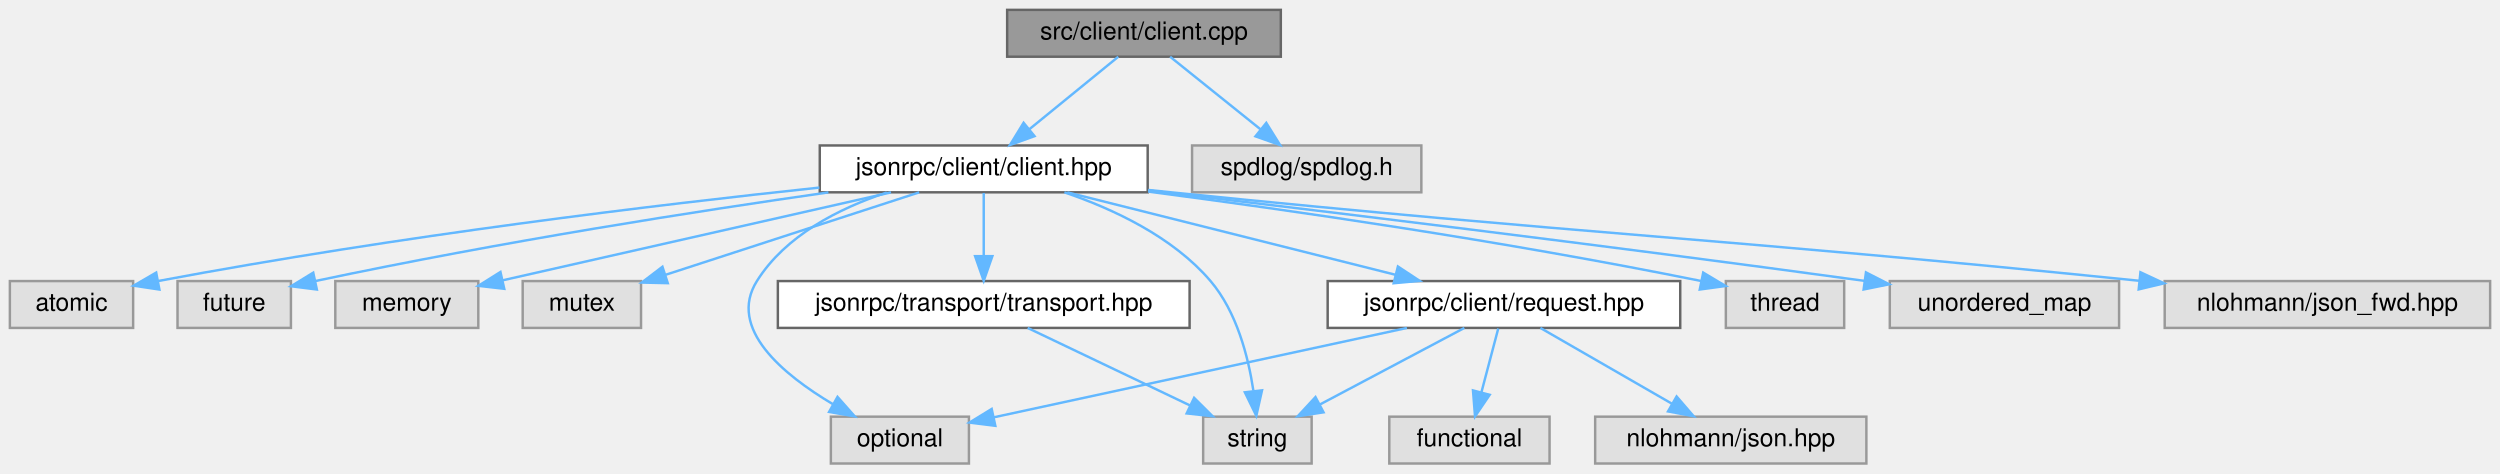
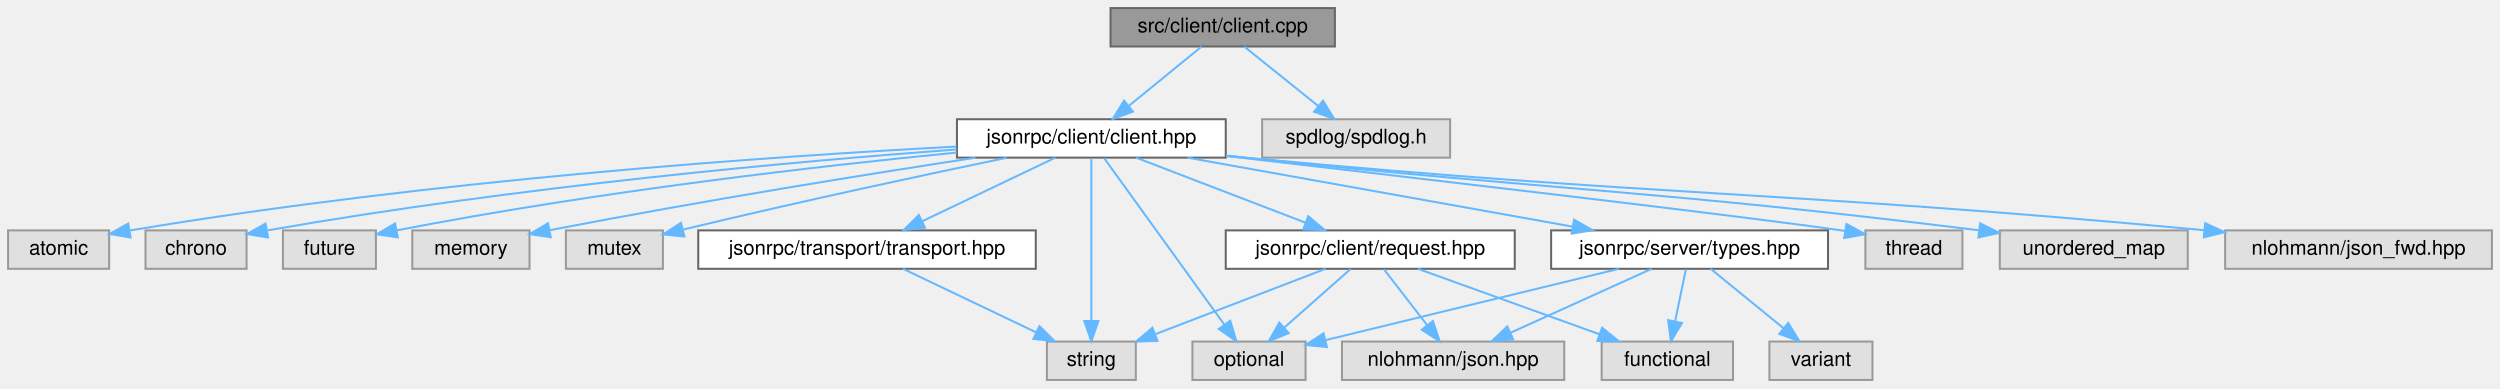
- <svg xmlns="http://www.w3.org/2000/svg" xmlns:xlink="http://www.w3.org/1999/xlink" width="1014pt" height="192pt" viewBox="0.00 0.00 1014.00 192.00">
+ <svg xmlns="http://www.w3.org/2000/svg" xmlns:xlink="http://www.w3.org/1999/xlink" width="1237pt" height="192pt" viewBox="0.00 0.00 1237.00 192.00">
  <g id="graph0" class="graph" transform="scale(1 1) rotate(0) translate(4 188)">
    <g id="Node000001" class="node">
      <g id="a_Node000001">
        <a xlink:title=" ">
-           <polygon fill="#999999" stroke="#666666" points="515.5,-184 404.5,-184 404.5,-165 515.5,-165 515.5,-184" />
-           <text text-anchor="middle" x="460" y="-172" font-family="Helvetica,sans-Serif" font-size="10.00">src/client/client.cpp</text>
+           <polygon fill="#999999" stroke="#666666" points="656.5,-184 545.5,-184 545.5,-165 656.5,-165 656.5,-184" />
+           <text text-anchor="middle" x="601" y="-172" font-family="Helvetica,sans-Serif" font-size="10.00">src/client/client.cpp</text>
        </a>
      </g>
    </g>
    <g id="Node000002" class="node">
      <g id="a_Node000002">
        <a xlink:href="client_8hpp.html" target="_top" xlink:title=" ">
-           <polygon fill="white" stroke="#666666" points="461.5,-129 328.5,-129 328.5,-110 461.5,-110 461.5,-129" />
-           <text text-anchor="middle" x="395" y="-117" font-family="Helvetica,sans-Serif" font-size="10.00">jsonrpc/client/client.hpp</text>
+           <polygon fill="white" stroke="#666666" points="602.5,-129 469.5,-129 469.5,-110 602.5,-110 602.5,-129" />
+           <text text-anchor="middle" x="536" y="-117" font-family="Helvetica,sans-Serif" font-size="10.00">jsonrpc/client/client.hpp</text>
        </a>
      </g>
    </g>
    <g id="edge1_Node000001_Node000002" class="edge">
      <g id="a_edge1_Node000001_Node000002">
        <a xlink:title=" ">
-           <path fill="none" stroke="#63b8ff" d="M449.56,-164.98C439.85,-157.07 425.18,-145.11 413.5,-135.58" />
-           <polygon fill="#63b8ff" stroke="#63b8ff" points="415.6,-132.78 405.63,-129.17 411.17,-138.2 415.6,-132.78" />
+           <path fill="none" stroke="#63b8ff" d="M590.56,-164.98C580.85,-157.07 566.18,-145.11 554.5,-135.58" />
+           <polygon fill="#63b8ff" stroke="#63b8ff" points="556.6,-132.78 546.63,-129.17 552.17,-138.2 556.6,-132.78" />
+         </a>
+       </g>
+     </g>
+     <g id="Node000019" class="node">
+       <g id="a_Node000019">
+         <a xlink:title=" ">
+           <polygon fill="#e0e0e0" stroke="#999999" points="713.5,-129 620.5,-129 620.5,-110 713.5,-110 713.5,-129" />
+           <text text-anchor="middle" x="667" y="-117" font-family="Helvetica,sans-Serif" font-size="10.00">spdlog/spdlog.h</text>
+         </a>
+       </g>
+     </g>
+     <g id="edge24_Node000001_Node000019" class="edge">
+       <g id="a_edge24_Node000001_Node000019">
+         <a xlink:title=" ">
+           <path fill="none" stroke="#63b8ff" d="M611.6,-164.98C621.46,-157.07 636.35,-145.11 648.22,-135.58" />
+           <polygon fill="#63b8ff" stroke="#63b8ff" points="650.6,-138.16 656.2,-129.17 646.21,-132.7 650.6,-138.16" />
+         </a>
+       </g>
+     </g>
+     <g id="Node000003" class="node">
+       <g id="a_Node000003">
+         <a xlink:title=" ">
+           <polygon fill="#e0e0e0" stroke="#999999" points="50,-74 0,-74 0,-55 50,-55 50,-74" />
+           <text text-anchor="middle" x="25" y="-62" font-family="Helvetica,sans-Serif" font-size="10.00">atomic</text>
+         </a>
+       </g>
+     </g>
+     <g id="edge2_Node000002_Node000003" class="edge">
+       <g id="a_edge2_Node000002_Node000003">
+         <a xlink:title=" ">
+           <path fill="none" stroke="#63b8ff" d="M469.22,-115.48C378.58,-110.66 211.49,-99.26 60.11,-73.93" />
+           <polygon fill="#63b8ff" stroke="#63b8ff" points="60.61,-70.47 50.16,-72.24 59.43,-77.37 60.61,-70.47" />
+         </a>
+       </g>
+     </g>
+     <g id="Node000004" class="node">
+       <g id="a_Node000004">
+         <a xlink:title=" ">
+           <polygon fill="#e0e0e0" stroke="#999999" points="118,-74 68,-74 68,-55 118,-55 118,-74" />
+           <text text-anchor="middle" x="93" y="-62" font-family="Helvetica,sans-Serif" font-size="10.00">chrono</text>
+         </a>
+       </g>
+     </g>
+     <g id="edge3_Node000002_Node000004" class="edge">
+       <g id="a_edge3_Node000002_Node000004">
+         <a xlink:title=" ">
+           <path fill="none" stroke="#63b8ff" d="M469.37,-114.06C390.23,-108.16 254.12,-96.03 128.36,-74.01" />
+           <polygon fill="#63b8ff" stroke="#63b8ff" points="128.63,-70.5 118.17,-72.2 127.4,-77.39 128.63,-70.5" />
+         </a>
+       </g>
+     </g>
+     <g id="Node000005" class="node">
+       <g id="a_Node000005">
+         <a xlink:title=" ">
+           <polygon fill="#e0e0e0" stroke="#999999" points="182,-74 136,-74 136,-55 182,-55 182,-74" />
+           <text text-anchor="middle" x="159" y="-62" font-family="Helvetica,sans-Serif" font-size="10.00">future</text>
+         </a>
+       </g>
+     </g>
+     <g id="edge4_Node000002_Node000005" class="edge">
+       <g id="a_edge4_Node000002_Node000005">
+         <a xlink:title=" ">
+           <path fill="none" stroke="#63b8ff" d="M469.44,-112.53C401.84,-105.88 294,-93.65 192.17,-74" />
+           <polygon fill="#63b8ff" stroke="#63b8ff" points="192.82,-70.56 182.34,-72.08 191.48,-77.43 192.82,-70.56" />
+         </a>
+       </g>
+     </g>
+     <g id="Node000006" class="node">
+       <g id="a_Node000006">
+         <a xlink:title=" ">
+           <polygon fill="#e0e0e0" stroke="#999999" points="258,-74 200,-74 200,-55 258,-55 258,-74" />
+           <text text-anchor="middle" x="229" y="-62" font-family="Helvetica,sans-Serif" font-size="10.00">memory</text>
+         </a>
+       </g>
+     </g>
+     <g id="edge5_Node000002_Node000006" class="edge">
+       <g id="a_edge5_Node000002_Node000006">
+         <a xlink:title=" ">
+           <path fill="none" stroke="#63b8ff" d="M478.63,-109.96C426.3,-101.96 346.59,-89.23 268.08,-74.12" />
+           <polygon fill="#63b8ff" stroke="#63b8ff" points="268.49,-70.63 258.01,-72.17 267.16,-77.51 268.49,-70.63" />
+         </a>
+       </g>
+     </g>
+     <g id="Node000007" class="node">
+       <g id="a_Node000007">
+         <a xlink:title=" ">
+           <polygon fill="#e0e0e0" stroke="#999999" points="324,-74 276,-74 276,-55 324,-55 324,-74" />
+           <text text-anchor="middle" x="300" y="-62" font-family="Helvetica,sans-Serif" font-size="10.00">mutex</text>
+         </a>
+       </g>
+     </g>
+     <g id="edge6_Node000002_Node000007" class="edge">
+       <g id="a_edge6_Node000002_Node000007">
+         <a xlink:title=" ">
+           <path fill="none" stroke="#63b8ff" d="M494.07,-109.93C454.92,-101.8 394.63,-88.95 334.18,-74.46" />
+           <polygon fill="#63b8ff" stroke="#63b8ff" points="334.63,-70.96 324.08,-72.02 332.98,-77.77 334.63,-70.96" />
+         </a>
+       </g>
+     </g>
+     <g id="Node000008" class="node">
+       <g id="a_Node000008">
+         <a xlink:title=" ">
+           <polygon fill="#e0e0e0" stroke="#999999" points="642,-19 586,-19 586,0 642,0 642,-19" />
+           <text text-anchor="middle" x="614" y="-7" font-family="Helvetica,sans-Serif" font-size="10.00">optional</text>
+         </a>
+       </g>
+     </g>
+     <g id="edge7_Node000002_Node000008" class="edge">
+       <g id="a_edge7_Node000002_Node000008">
+         <a xlink:title=" ">
+           <path fill="none" stroke="#63b8ff" d="M542.38,-109.66C555.36,-91.69 585.01,-50.64 601.81,-27.38" />
+           <polygon fill="#63b8ff" stroke="#63b8ff" points="604.73,-29.31 607.75,-19.16 599.05,-25.22 604.73,-29.31" />
+         </a>
+       </g>
+     </g>
+     <g id="Node000009" class="node">
+       <g id="a_Node000009">
+         <a xlink:title=" ">
+           <polygon fill="#e0e0e0" stroke="#999999" points="558,-19 514,-19 514,0 558,0 558,-19" />
+           <text text-anchor="middle" x="536" y="-7" font-family="Helvetica,sans-Serif" font-size="10.00">string</text>
+         </a>
+       </g>
+     </g>
+     <g id="edge8_Node000002_Node000009" class="edge">
+       <g id="a_edge8_Node000002_Node000009">
+         <a xlink:title=" ">
+           <path fill="none" stroke="#63b8ff" d="M536,-109.66C536,-92.17 536,-52.8 536,-29.27" />
+           <polygon fill="#63b8ff" stroke="#63b8ff" points="539.5,-29.16 536,-19.16 532.5,-29.16 539.5,-29.16" />
+         </a>
+       </g>
+     </g>
+     <g id="Node000010" class="node">
+       <g id="a_Node000010">
+         <a xlink:title=" ">
+           <polygon fill="#e0e0e0" stroke="#999999" points="967,-74 919,-74 919,-55 967,-55 967,-74" />
+           <text text-anchor="middle" x="943" y="-62" font-family="Helvetica,sans-Serif" font-size="10.00">thread</text>
+         </a>
+       </g>
+     </g>
+     <g id="edge9_Node000002_Node000010" class="edge">
+       <g id="a_edge9_Node000002_Node000010">
+         <a xlink:title=" ">
+           <path fill="none" stroke="#63b8ff" d="M602.92,-110.77C697.34,-99.84 862.63,-80.58 909.01,-73.71" />
+           <polygon fill="#63b8ff" stroke="#63b8ff" points="909.63,-77.16 918.93,-72.1 908.5,-70.25 909.63,-77.16" />
+         </a>
+       </g>
+     </g>
+     <g id="Node000011" class="node">
+       <g id="a_Node000011">
+         <a xlink:title=" ">
+           <polygon fill="#e0e0e0" stroke="#999999" points="1078.5,-74 985.5,-74 985.5,-55 1078.5,-55 1078.5,-74" />
+           <text text-anchor="middle" x="1032" y="-62" font-family="Helvetica,sans-Serif" font-size="10.00">unordered_map</text>
+         </a>
+       </g>
+     </g>
+     <g id="edge10_Node000002_Node000011" class="edge">
+       <g id="a_edge10_Node000002_Node000011">
+         <a xlink:title=" ">
+           <path fill="none" stroke="#63b8ff" d="M602.72,-110.99C605.86,-110.65 608.96,-110.32 612,-110 770.36,-93.31 812.96,-94.16 974.94,-74.07" />
+           <polygon fill="#63b8ff" stroke="#63b8ff" points="975.78,-77.49 985.27,-72.78 974.92,-70.54 975.78,-77.49" />
+         </a>
+       </g>
+     </g>
+     <g id="Node000012" class="node">
+       <g id="a_Node000012">
+         <a xlink:title=" ">
+           <polygon fill="#e0e0e0" stroke="#999999" points="1229,-74 1097,-74 1097,-55 1229,-55 1229,-74" />
+           <text text-anchor="middle" x="1163" y="-62" font-family="Helvetica,sans-Serif" font-size="10.00">nlohmann/json_fwd.hpp</text>
+         </a>
+       </g>
+     </g>
+     <g id="edge11_Node000002_Node000012" class="edge">
+       <g id="a_edge11_Node000002_Node000012">
+         <a xlink:title=" ">
+           <path fill="none" stroke="#63b8ff" d="M602.71,-110.9C605.85,-110.59 608.96,-110.28 612,-110 819.93,-90.52 875.07,-93.84 1086.57,-74.1" />
+           <polygon fill="#63b8ff" stroke="#63b8ff" points="1087.13,-77.56 1096.76,-73.14 1086.48,-70.59 1087.13,-77.56" />
+         </a>
+       </g>
+     </g>
+     <g id="Node000013" class="node">
+       <g id="a_Node000013">
+         <a xlink:href="client_2request_8hpp.html" target="_top" xlink:title=" ">
+           <polygon fill="white" stroke="#666666" points="745.5,-74 602.5,-74 602.5,-55 745.5,-55 745.5,-74" />
+           <text text-anchor="middle" x="674" y="-62" font-family="Helvetica,sans-Serif" font-size="10.00">jsonrpc/client/request.hpp</text>
+         </a>
+       </g>
+     </g>
+     <g id="edge12_Node000002_Node000013" class="edge">
+       <g id="a_edge12_Node000002_Node000013">
+         <a xlink:title=" ">
+           <path fill="none" stroke="#63b8ff" d="M558.17,-109.98C580.77,-101.3 616.06,-87.75 641.75,-77.88" />
+           <polygon fill="#63b8ff" stroke="#63b8ff" points="643.34,-81.02 651.42,-74.17 640.83,-74.49 643.34,-81.02" />
        </a>
      </g>
    </g>
    <g id="Node000016" class="node">
      <g id="a_Node000016">
-         <a xlink:title=" ">
-           <polygon fill="#e0e0e0" stroke="#999999" points="572.5,-129 479.5,-129 479.5,-110 572.5,-110 572.5,-129" />
-           <text text-anchor="middle" x="526" y="-117" font-family="Helvetica,sans-Serif" font-size="10.00">spdlog/spdlog.h</text>
-         </a>
-       </g>
-     </g>
-     <g id="edge18_Node000001_Node000016" class="edge">
-       <g id="a_edge18_Node000001_Node000016">
-         <a xlink:title=" ">
-           <path fill="none" stroke="#63b8ff" d="M470.6,-164.98C480.46,-157.07 495.35,-145.11 507.22,-135.58" />
-           <polygon fill="#63b8ff" stroke="#63b8ff" points="509.6,-138.16 515.2,-129.17 505.21,-132.7 509.6,-138.16" />
-         </a>
-       </g>
-     </g>
-     <g id="Node000003" class="node">
-       <g id="a_Node000003">
-         <a xlink:title=" ">
-           <polygon fill="#e0e0e0" stroke="#999999" points="50,-74 0,-74 0,-55 50,-55 50,-74" />
-           <text text-anchor="middle" x="25" y="-62" font-family="Helvetica,sans-Serif" font-size="10.00">atomic</text>
-         </a>
-       </g>
-     </g>
-     <g id="edge2_Node000002_Node000003" class="edge">
-       <g id="a_edge2_Node000002_Node000003">
-         <a xlink:title=" ">
-           <path fill="none" stroke="#63b8ff" d="M328.34,-111.92C262.48,-104.92 158.72,-92.51 60.02,-74" />
-           <polygon fill="#63b8ff" stroke="#63b8ff" points="60.66,-70.56 50.18,-72.13 59.35,-77.44 60.66,-70.56" />
-         </a>
-       </g>
-     </g>
-     <g id="Node000004" class="node">
-       <g id="a_Node000004">
-         <a xlink:title=" ">
-           <polygon fill="#e0e0e0" stroke="#999999" points="114,-74 68,-74 68,-55 114,-55 114,-74" />
-           <text text-anchor="middle" x="91" y="-62" font-family="Helvetica,sans-Serif" font-size="10.00">future</text>
-         </a>
-       </g>
-     </g>
-     <g id="edge3_Node000002_Node000004" class="edge">
-       <g id="a_edge3_Node000002_Node000004">
-         <a xlink:title=" ">
-           <path fill="none" stroke="#63b8ff" d="M332.01,-109.97C278.95,-102.38 200.85,-90.27 123.88,-74.01" />
-           <polygon fill="#63b8ff" stroke="#63b8ff" points="124.52,-70.57 114.01,-71.9 123.05,-77.41 124.52,-70.57" />
-         </a>
-       </g>
-     </g>
-     <g id="Node000005" class="node">
-       <g id="a_Node000005">
-         <a xlink:title=" ">
-           <polygon fill="#e0e0e0" stroke="#999999" points="190,-74 132,-74 132,-55 190,-55 190,-74" />
-           <text text-anchor="middle" x="161" y="-62" font-family="Helvetica,sans-Serif" font-size="10.00">memory</text>
-         </a>
-       </g>
-     </g>
-     <g id="edge4_Node000002_Node000005" class="edge">
-       <g id="a_edge4_Node000002_Node000005">
-         <a xlink:title=" ">
-           <path fill="none" stroke="#63b8ff" d="M357.4,-109.98C314.23,-100.21 243.73,-84.24 199.98,-74.33" />
-           <polygon fill="#63b8ff" stroke="#63b8ff" points="200.53,-70.86 190,-72.07 198.98,-77.69 200.53,-70.86" />
-         </a>
-       </g>
-     </g>
-     <g id="Node000006" class="node">
-       <g id="a_Node000006">
-         <a xlink:title=" ">
-           <polygon fill="#e0e0e0" stroke="#999999" points="256,-74 208,-74 208,-55 256,-55 256,-74" />
-           <text text-anchor="middle" x="232" y="-62" font-family="Helvetica,sans-Serif" font-size="10.00">mutex</text>
-         </a>
-       </g>
-     </g>
-     <g id="edge5_Node000002_Node000006" class="edge">
-       <g id="a_edge5_Node000002_Node000006">
-         <a xlink:title=" ">
-           <path fill="none" stroke="#63b8ff" d="M368.81,-109.98C340.92,-100.91 296.66,-86.52 266.07,-76.58" />
-           <polygon fill="#63b8ff" stroke="#63b8ff" points="266.85,-73.15 256.26,-73.39 264.69,-79.81 266.85,-73.15" />
-         </a>
-       </g>
-     </g>
-     <g id="Node000007" class="node">
-       <g id="a_Node000007">
-         <a xlink:title=" ">
-           <polygon fill="#e0e0e0" stroke="#999999" points="389,-19 333,-19 333,0 389,0 389,-19" />
-           <text text-anchor="middle" x="361" y="-7" font-family="Helvetica,sans-Serif" font-size="10.00">optional</text>
-         </a>
-       </g>
-     </g>
-     <g id="edge6_Node000002_Node000007" class="edge">
-       <g id="a_edge6_Node000002_Node000007">
-         <a xlink:title=" ">
-           <path fill="none" stroke="#63b8ff" d="M355.69,-109.92C336.29,-103.48 314.59,-92.49 303,-74 290.98,-54.83 313.52,-36.1 333.92,-24.01" />
-           <polygon fill="#63b8ff" stroke="#63b8ff" points="335.69,-27.03 342.71,-19.1 332.27,-20.92 335.69,-27.03" />
-         </a>
-       </g>
-     </g>
-     <g id="Node000008" class="node">
-       <g id="a_Node000008">
-         <a xlink:title=" ">
-           <polygon fill="#e0e0e0" stroke="#999999" points="528,-19 484,-19 484,0 528,0 528,-19" />
-           <text text-anchor="middle" x="506" y="-7" font-family="Helvetica,sans-Serif" font-size="10.00">string</text>
-         </a>
-       </g>
-     </g>
-     <g id="edge7_Node000002_Node000008" class="edge">
-       <g id="a_edge7_Node000002_Node000008">
-         <a xlink:title=" ">
-           <path fill="none" stroke="#63b8ff" d="M427.71,-109.99C447.46,-103.27 471.7,-91.96 487,-74 497.61,-61.54 502.29,-43.34 504.36,-29.61" />
-           <polygon fill="#63b8ff" stroke="#63b8ff" points="507.88,-29.69 505.56,-19.35 500.92,-28.88 507.88,-29.69" />
-         </a>
-       </g>
-     </g>
-     <g id="Node000009" class="node">
-       <g id="a_Node000009">
-         <a xlink:title=" ">
-           <polygon fill="#e0e0e0" stroke="#999999" points="744,-74 696,-74 696,-55 744,-55 744,-74" />
-           <text text-anchor="middle" x="720" y="-62" font-family="Helvetica,sans-Serif" font-size="10.00">thread</text>
-         </a>
-       </g>
-     </g>
-     <g id="edge8_Node000002_Node000009" class="edge">
-       <g id="a_edge8_Node000002_Node000009">
-         <a xlink:title=" ">
-           <path fill="none" stroke="#63b8ff" d="M461.73,-110.28C518.87,-102.8 603.51,-90.66 686.11,-74" />
-           <polygon fill="#63b8ff" stroke="#63b8ff" points="686.82,-77.43 695.91,-72 685.42,-70.57 686.82,-77.43" />
-         </a>
-       </g>
-     </g>
-     <g id="Node000010" class="node">
-       <g id="a_Node000010">
-         <a xlink:title=" ">
-           <polygon fill="#e0e0e0" stroke="#999999" points="855.5,-74 762.5,-74 762.5,-55 855.5,-55 855.5,-74" />
-           <text text-anchor="middle" x="809" y="-62" font-family="Helvetica,sans-Serif" font-size="10.00">unordered_map</text>
-         </a>
-       </g>
-     </g>
-     <g id="edge9_Node000002_Node000010" class="edge">
-       <g id="a_edge9_Node000002_Node000010">
-         <a xlink:title=" ">
-           <path fill="none" stroke="#63b8ff" d="M461.71,-110.75C531.49,-102.53 644.46,-88.86 752.19,-74.08" />
-           <polygon fill="#63b8ff" stroke="#63b8ff" points="752.83,-77.52 762.26,-72.69 751.88,-70.59 752.83,-77.52" />
-         </a>
-       </g>
-     </g>
-     <g id="Node000011" class="node">
-       <g id="a_Node000011">
-         <a xlink:title=" ">
-           <polygon fill="#e0e0e0" stroke="#999999" points="1006,-74 874,-74 874,-55 1006,-55 1006,-74" />
-           <text text-anchor="middle" x="940" y="-62" font-family="Helvetica,sans-Serif" font-size="10.00">nlohmann/json_fwd.hpp</text>
-         </a>
-       </g>
-     </g>
-     <g id="edge10_Node000002_Node000011" class="edge">
-       <g id="a_edge10_Node000002_Node000011">
-         <a xlink:title=" ">
-           <path fill="none" stroke="#63b8ff" d="M461.72,-110.96C464.86,-110.63 467.96,-110.31 471,-110 642.69,-92.56 688.39,-91.92 863.67,-74.12" />
-           <polygon fill="#63b8ff" stroke="#63b8ff" points="864.16,-77.58 873.76,-73.09 863.45,-70.62 864.16,-77.58" />
-         </a>
-       </g>
-     </g>
-     <g id="Node000012" class="node">
-       <g id="a_Node000012">
-         <a xlink:href="client_2request_8hpp.html" target="_top" xlink:title=" ">
-           <polygon fill="white" stroke="#666666" points="677.5,-74 534.5,-74 534.5,-55 677.5,-55 677.5,-74" />
-           <text text-anchor="middle" x="606" y="-62" font-family="Helvetica,sans-Serif" font-size="10.00">jsonrpc/client/request.hpp</text>
-         </a>
-       </g>
-     </g>
-     <g id="edge11_Node000002_Node000012" class="edge">
-       <g id="a_edge11_Node000002_Node000012">
-         <a xlink:title=" ">
-           <path fill="none" stroke="#63b8ff" d="M428.9,-109.98C465.02,-100.91 522.32,-86.52 561.92,-76.57" />
-           <polygon fill="#63b8ff" stroke="#63b8ff" points="562.99,-79.91 571.83,-74.08 561.28,-73.12 562.99,-79.91" />
+         <a xlink:href="types_8hpp.html" target="_top" xlink:title=" ">
+           <polygon fill="white" stroke="#666666" points="900.5,-74 763.5,-74 763.5,-55 900.5,-55 900.5,-74" />
+           <text text-anchor="middle" x="832" y="-62" font-family="Helvetica,sans-Serif" font-size="10.00">jsonrpc/server/types.hpp</text>
+         </a>
+       </g>
+     </g>
+     <g id="edge17_Node000002_Node000016" class="edge">
+       <g id="a_edge17_Node000002_Node000016">
+         <a xlink:title=" ">
+           <path fill="none" stroke="#63b8ff" d="M583.56,-109.98C635.4,-100.7 718.39,-85.84 774.01,-75.88" />
+           <polygon fill="#63b8ff" stroke="#63b8ff" points="774.84,-79.29 784.07,-74.08 773.61,-72.4 774.84,-79.29" />
+         </a>
+       </g>
+     </g>
+     <g id="Node000018" class="node">
+       <g id="a_Node000018">
+         <a xlink:href="transport_8hpp.html" target="_top" xlink:title=" ">
+           <polygon fill="white" stroke="#666666" points="508.5,-74 341.5,-74 341.5,-55 508.5,-55 508.5,-74" />
+           <text text-anchor="middle" x="425" y="-62" font-family="Helvetica,sans-Serif" font-size="10.00">jsonrpc/transport/transport.hpp</text>
+         </a>
+       </g>
+     </g>
+     <g id="edge22_Node000002_Node000018" class="edge">
+       <g id="a_edge22_Node000002_Node000018">
+         <a xlink:title=" ">
+           <path fill="none" stroke="#63b8ff" d="M518.17,-109.98C500.39,-101.5 472.85,-88.35 452.32,-78.54" />
+           <polygon fill="#63b8ff" stroke="#63b8ff" points="453.69,-75.32 443.16,-74.17 450.67,-81.64 453.69,-75.32" />
+         </a>
+       </g>
+     </g>
+     <g id="edge14_Node000013_Node000008" class="edge">
+       <g id="a_edge14_Node000013_Node000008">
+         <a xlink:title=" ">
+           <path fill="none" stroke="#63b8ff" d="M664.36,-54.98C655.49,-47.15 642.13,-35.34 631.39,-25.86" />
+           <polygon fill="#63b8ff" stroke="#63b8ff" points="633.63,-23.17 623.82,-19.17 628.99,-28.41 633.63,-23.17" />
+         </a>
+       </g>
+     </g>
+     <g id="edge15_Node000013_Node000009" class="edge">
+       <g id="a_edge15_Node000013_Node000009">
+         <a xlink:title=" ">
+           <path fill="none" stroke="#63b8ff" d="M651.83,-54.98C629.09,-46.25 593.52,-32.59 567.79,-22.71" />
+           <polygon fill="#63b8ff" stroke="#63b8ff" points="568.71,-19.31 558.12,-18.99 566.2,-25.85 568.71,-19.31" />
+         </a>
+       </g>
+     </g>
+     <g id="Node000014" class="node">
+       <g id="a_Node000014">
+         <a xlink:title=" ">
+           <polygon fill="#e0e0e0" stroke="#999999" points="853.5,-19 788.5,-19 788.5,0 853.5,0 853.5,-19" />
+           <text text-anchor="middle" x="821" y="-7" font-family="Helvetica,sans-Serif" font-size="10.00">functional</text>
+         </a>
+       </g>
+     </g>
+     <g id="edge13_Node000013_Node000014" class="edge">
+       <g id="a_edge13_Node000013_Node000014">
+         <a xlink:title=" ">
+           <path fill="none" stroke="#63b8ff" d="M697.62,-54.98C721.9,-46.23 759.95,-32.51 787.37,-22.62" />
+           <polygon fill="#63b8ff" stroke="#63b8ff" points="788.73,-25.85 796.95,-19.17 786.36,-19.27 788.73,-25.85" />
        </a>
      </g>
    </g>
    <g id="Node000015" class="node">
      <g id="a_Node000015">
-         <a xlink:href="transport_8hpp.html" target="_top" xlink:title=" ">
-           <polygon fill="white" stroke="#666666" points="478.5,-74 311.5,-74 311.5,-55 478.5,-55 478.5,-74" />
-           <text text-anchor="middle" x="395" y="-62" font-family="Helvetica,sans-Serif" font-size="10.00">jsonrpc/transport/transport.hpp</text>
-         </a>
-       </g>
-     </g>
-     <g id="edge16_Node000002_Node000015" class="edge">
-       <g id="a_edge16_Node000002_Node000015">
-         <a xlink:title=" ">
-           <path fill="none" stroke="#63b8ff" d="M395,-109.75C395,-102.8 395,-92.85 395,-84.13" />
-           <polygon fill="#63b8ff" stroke="#63b8ff" points="398.5,-84.09 395,-74.09 391.5,-84.09 398.5,-84.09" />
-         </a>
-       </g>
-     </g>
-     <g id="edge13_Node000012_Node000007" class="edge">
-       <g id="a_edge13_Node000012_Node000007">
-         <a xlink:title=" ">
-           <path fill="none" stroke="#63b8ff" d="M566.64,-54.98C520.48,-45 444.52,-28.57 398.98,-18.72" />
-           <polygon fill="#63b8ff" stroke="#63b8ff" points="399.71,-15.29 389.19,-16.6 398.23,-22.13 399.71,-15.29" />
-         </a>
-       </g>
-     </g>
-     <g id="edge14_Node000012_Node000008" class="edge">
-       <g id="a_edge14_Node000012_Node000008">
-         <a xlink:title=" ">
-           <path fill="none" stroke="#63b8ff" d="M589.93,-54.98C574.14,-46.61 549.78,-33.7 531.37,-23.95" />
-           <polygon fill="#63b8ff" stroke="#63b8ff" points="532.83,-20.76 522.36,-19.17 529.56,-26.95 532.83,-20.76" />
-         </a>
-       </g>
-     </g>
-     <g id="Node000013" class="node">
-       <g id="a_Node000013">
-         <a xlink:title=" ">
-           <polygon fill="#e0e0e0" stroke="#999999" points="624.5,-19 559.5,-19 559.5,0 624.5,0 624.5,-19" />
-           <text text-anchor="middle" x="592" y="-7" font-family="Helvetica,sans-Serif" font-size="10.00">functional</text>
-         </a>
-       </g>
-     </g>
-     <g id="edge12_Node000012_Node000013" class="edge">
-       <g id="a_edge12_Node000012_Node000013">
-         <a xlink:title=" ">
-           <path fill="none" stroke="#63b8ff" d="M603.69,-54.75C601.83,-47.72 599.16,-37.62 596.85,-28.84" />
-           <polygon fill="#63b8ff" stroke="#63b8ff" points="600.21,-27.86 594.27,-19.09 593.44,-29.65 600.21,-27.86" />
-         </a>
-       </g>
-     </g>
-     <g id="Node000014" class="node">
-       <g id="a_Node000014">
-         <a xlink:title=" ">
-           <polygon fill="#e0e0e0" stroke="#999999" points="753,-19 643,-19 643,0 753,0 753,-19" />
-           <text text-anchor="middle" x="698" y="-7" font-family="Helvetica,sans-Serif" font-size="10.00">nlohmann/json.hpp</text>
-         </a>
-       </g>
-     </g>
-     <g id="edge15_Node000012_Node000014" class="edge">
-       <g id="a_edge15_Node000012_Node000014">
-         <a xlink:title=" ">
-           <path fill="none" stroke="#63b8ff" d="M620.78,-54.98C635.18,-46.69 657.31,-33.94 674.19,-24.22" />
-           <polygon fill="#63b8ff" stroke="#63b8ff" points="676.03,-27.19 682.95,-19.17 672.54,-21.13 676.03,-27.19" />
-         </a>
-       </g>
-     </g>
-     <g id="edge17_Node000015_Node000008" class="edge">
-       <g id="a_edge17_Node000015_Node000008">
-         <a xlink:title=" ">
-           <path fill="none" stroke="#63b8ff" d="M412.83,-54.98C430.61,-46.5 458.15,-33.35 478.68,-23.54" />
-           <polygon fill="#63b8ff" stroke="#63b8ff" points="480.33,-26.64 487.84,-19.17 477.31,-20.32 480.33,-26.64" />
+         <a xlink:title=" ">
+           <polygon fill="#e0e0e0" stroke="#999999" points="770,-19 660,-19 660,0 770,0 770,-19" />
+           <text text-anchor="middle" x="715" y="-7" font-family="Helvetica,sans-Serif" font-size="10.00">nlohmann/json.hpp</text>
+         </a>
+       </g>
+     </g>
+     <g id="edge16_Node000013_Node000015" class="edge">
+       <g id="a_edge16_Node000013_Node000015">
+         <a xlink:title=" ">
+           <path fill="none" stroke="#63b8ff" d="M680.77,-54.75C686.56,-47.26 695.06,-36.28 702.14,-27.13" />
+           <polygon fill="#63b8ff" stroke="#63b8ff" points="705.01,-29.14 708.36,-19.09 699.47,-24.86 705.01,-29.14" />
+         </a>
+       </g>
+     </g>
+     <g id="edge19_Node000016_Node000008" class="edge">
+       <g id="a_edge19_Node000016_Node000008">
+         <a xlink:title=" ">
+           <path fill="none" stroke="#63b8ff" d="M796.97,-54.98C757.25,-45.33 692.71,-29.64 651.86,-19.7" />
+           <polygon fill="#63b8ff" stroke="#63b8ff" points="652.55,-16.27 642.01,-17.31 650.9,-23.07 652.55,-16.27" />
+         </a>
+       </g>
+     </g>
+     <g id="edge18_Node000016_Node000014" class="edge">
+       <g id="a_edge18_Node000016_Node000014">
+         <a xlink:title=" ">
+           <path fill="none" stroke="#63b8ff" d="M830.18,-54.75C828.74,-47.8 826.68,-37.85 824.87,-29.13" />
+           <polygon fill="#63b8ff" stroke="#63b8ff" points="828.24,-28.17 822.78,-19.09 821.39,-29.59 828.24,-28.17" />
+         </a>
+       </g>
+     </g>
+     <g id="edge21_Node000016_Node000015" class="edge">
+       <g id="a_edge21_Node000016_Node000015">
+         <a xlink:title=" ">
+           <path fill="none" stroke="#63b8ff" d="M813.2,-54.98C794.38,-46.46 765.18,-33.23 743.5,-23.41" />
+           <polygon fill="#63b8ff" stroke="#63b8ff" points="744.69,-20.11 734.14,-19.17 741.8,-26.48 744.69,-20.11" />
+         </a>
+       </g>
+     </g>
+     <g id="Node000017" class="node">
+       <g id="a_Node000017">
+         <a xlink:title=" ">
+           <polygon fill="#e0e0e0" stroke="#999999" points="922.5,-19 871.5,-19 871.5,0 922.5,0 922.5,-19" />
+           <text text-anchor="middle" x="897" y="-7" font-family="Helvetica,sans-Serif" font-size="10.00">variant</text>
+         </a>
+       </g>
+     </g>
+     <g id="edge20_Node000016_Node000017" class="edge">
+       <g id="a_edge20_Node000016_Node000017">
+         <a xlink:title=" ">
+           <path fill="none" stroke="#63b8ff" d="M842.44,-54.98C852.15,-47.07 866.82,-35.11 878.5,-25.58" />
+           <polygon fill="#63b8ff" stroke="#63b8ff" points="880.83,-28.2 886.37,-19.17 876.4,-22.78 880.83,-28.2" />
+         </a>
+       </g>
+     </g>
+     <g id="edge23_Node000018_Node000009" class="edge">
+       <g id="a_edge23_Node000018_Node000009">
+         <a xlink:title=" ">
+           <path fill="none" stroke="#63b8ff" d="M442.83,-54.98C460.61,-46.5 488.15,-33.35 508.68,-23.54" />
+           <polygon fill="#63b8ff" stroke="#63b8ff" points="510.33,-26.64 517.84,-19.17 507.31,-20.32 510.33,-26.64" />
        </a>
      </g>
    </g>
  </g>
</svg>
